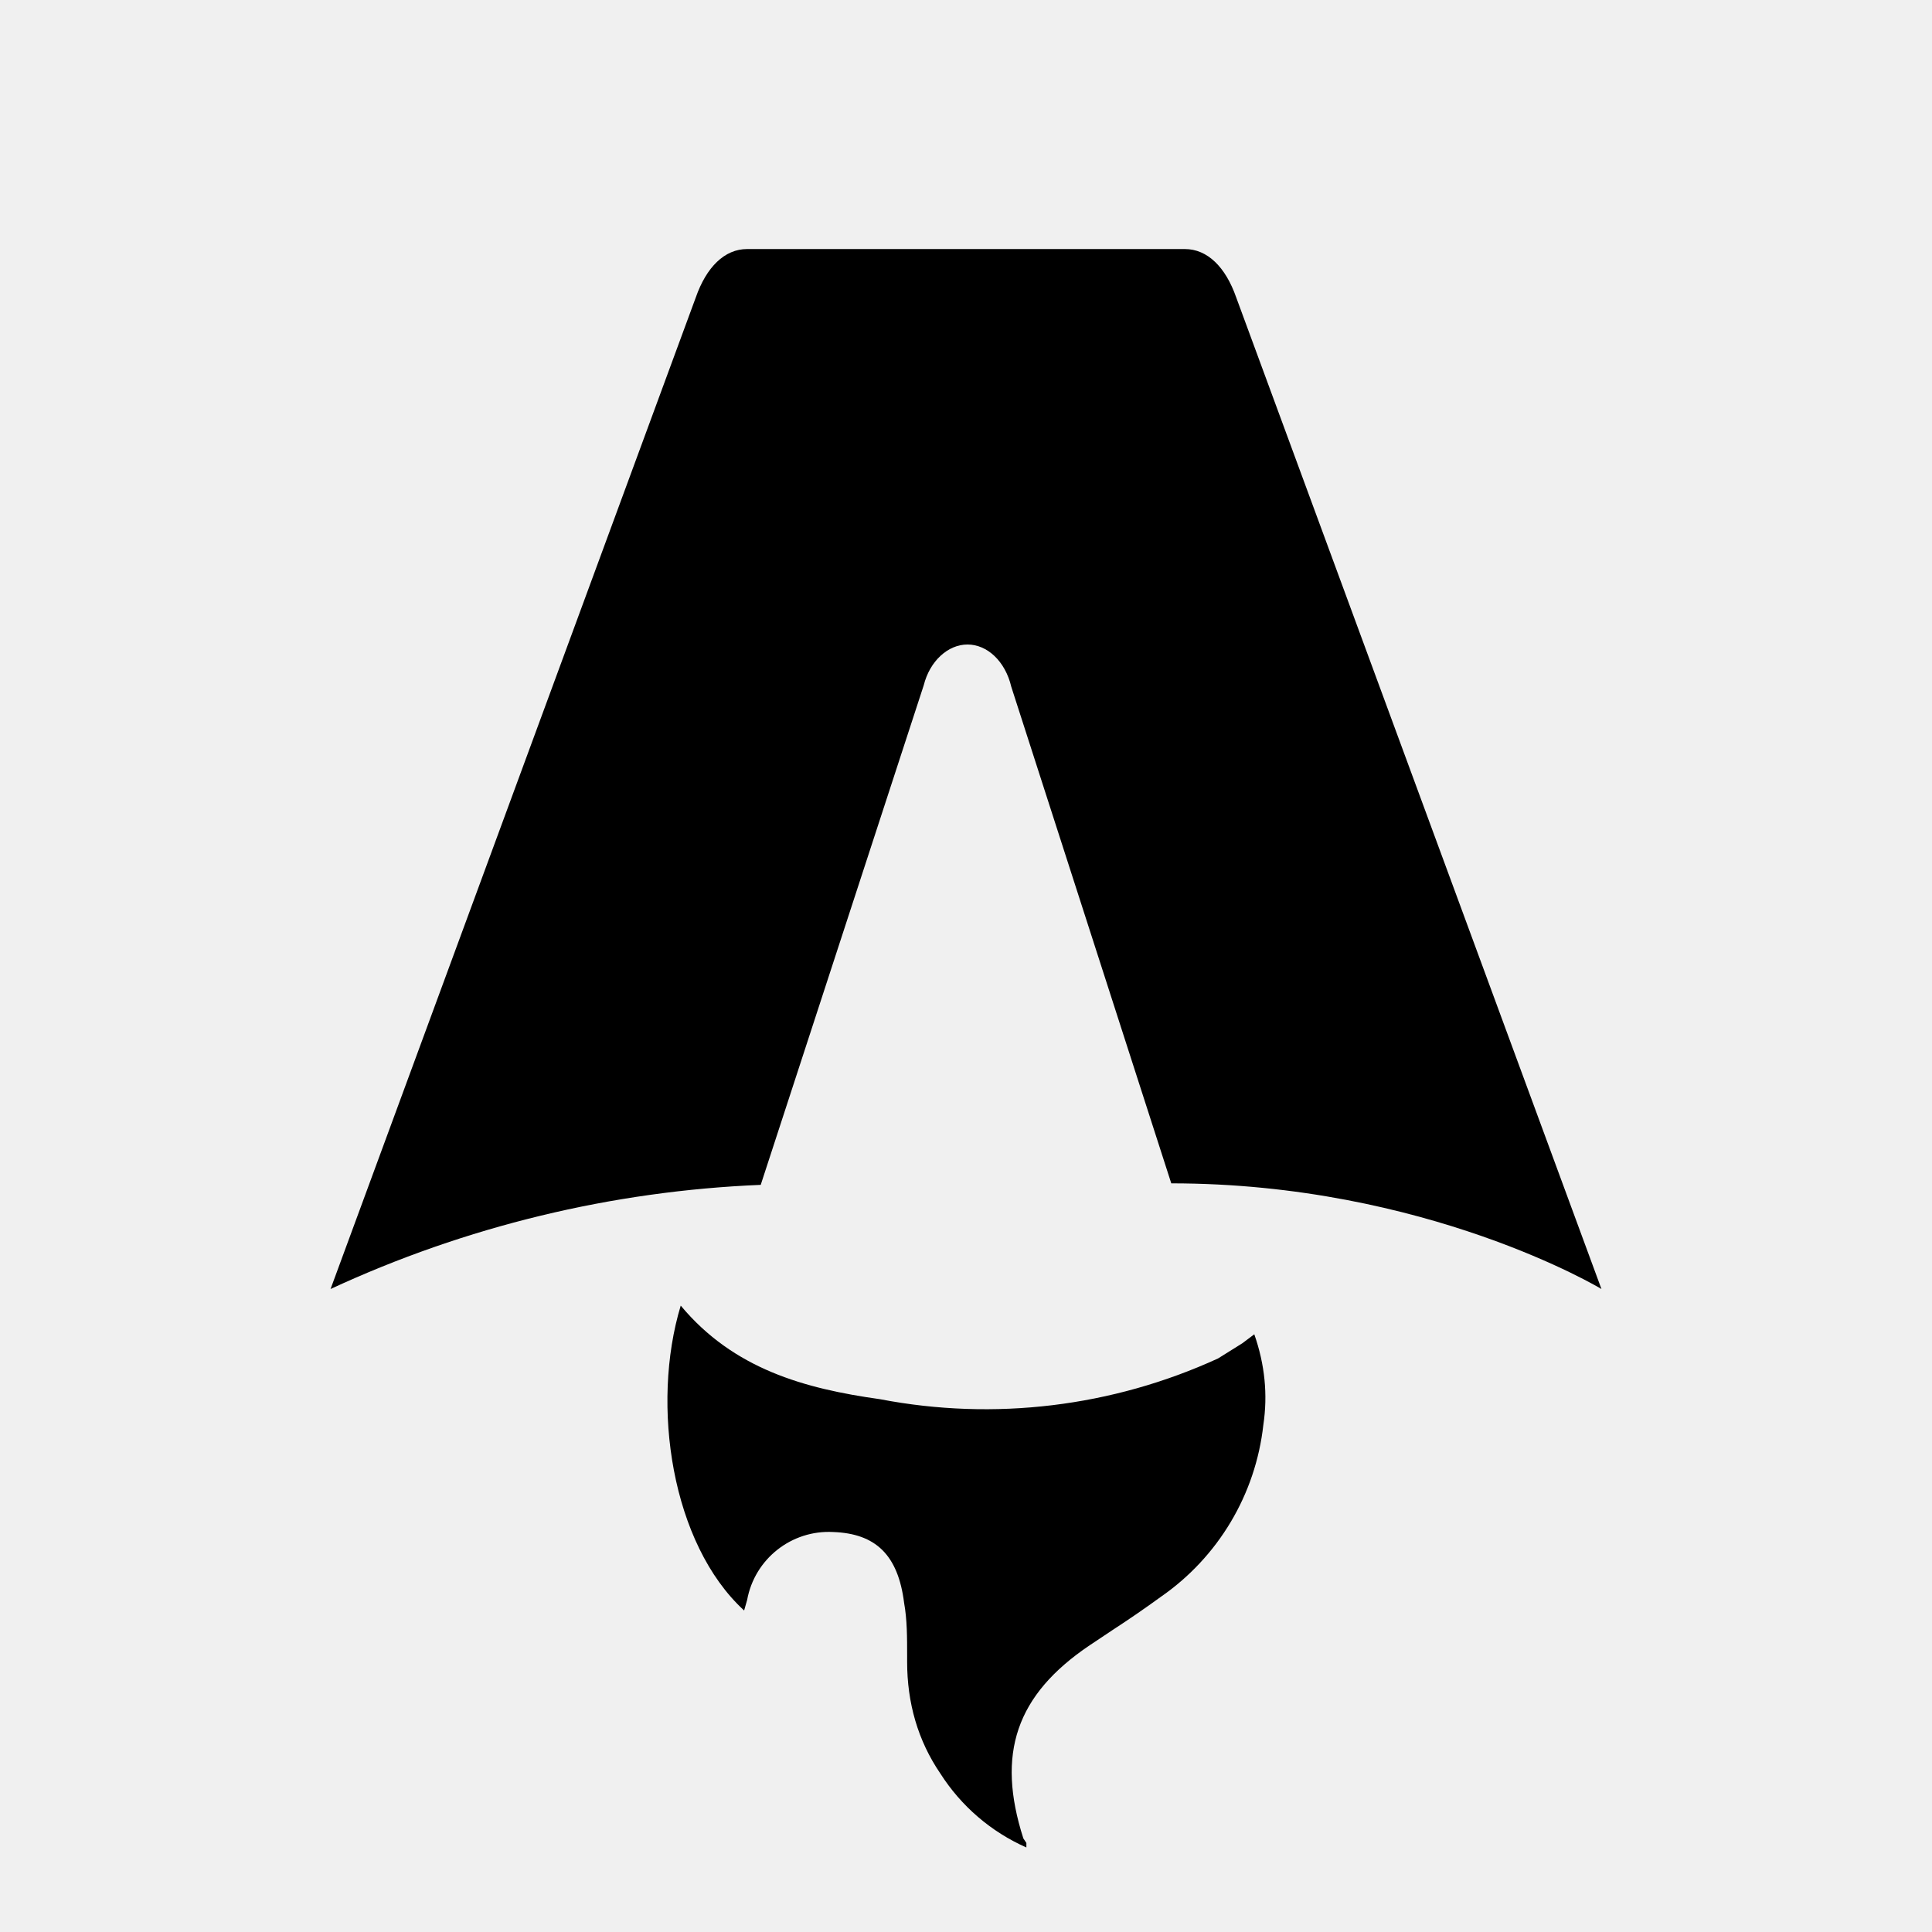
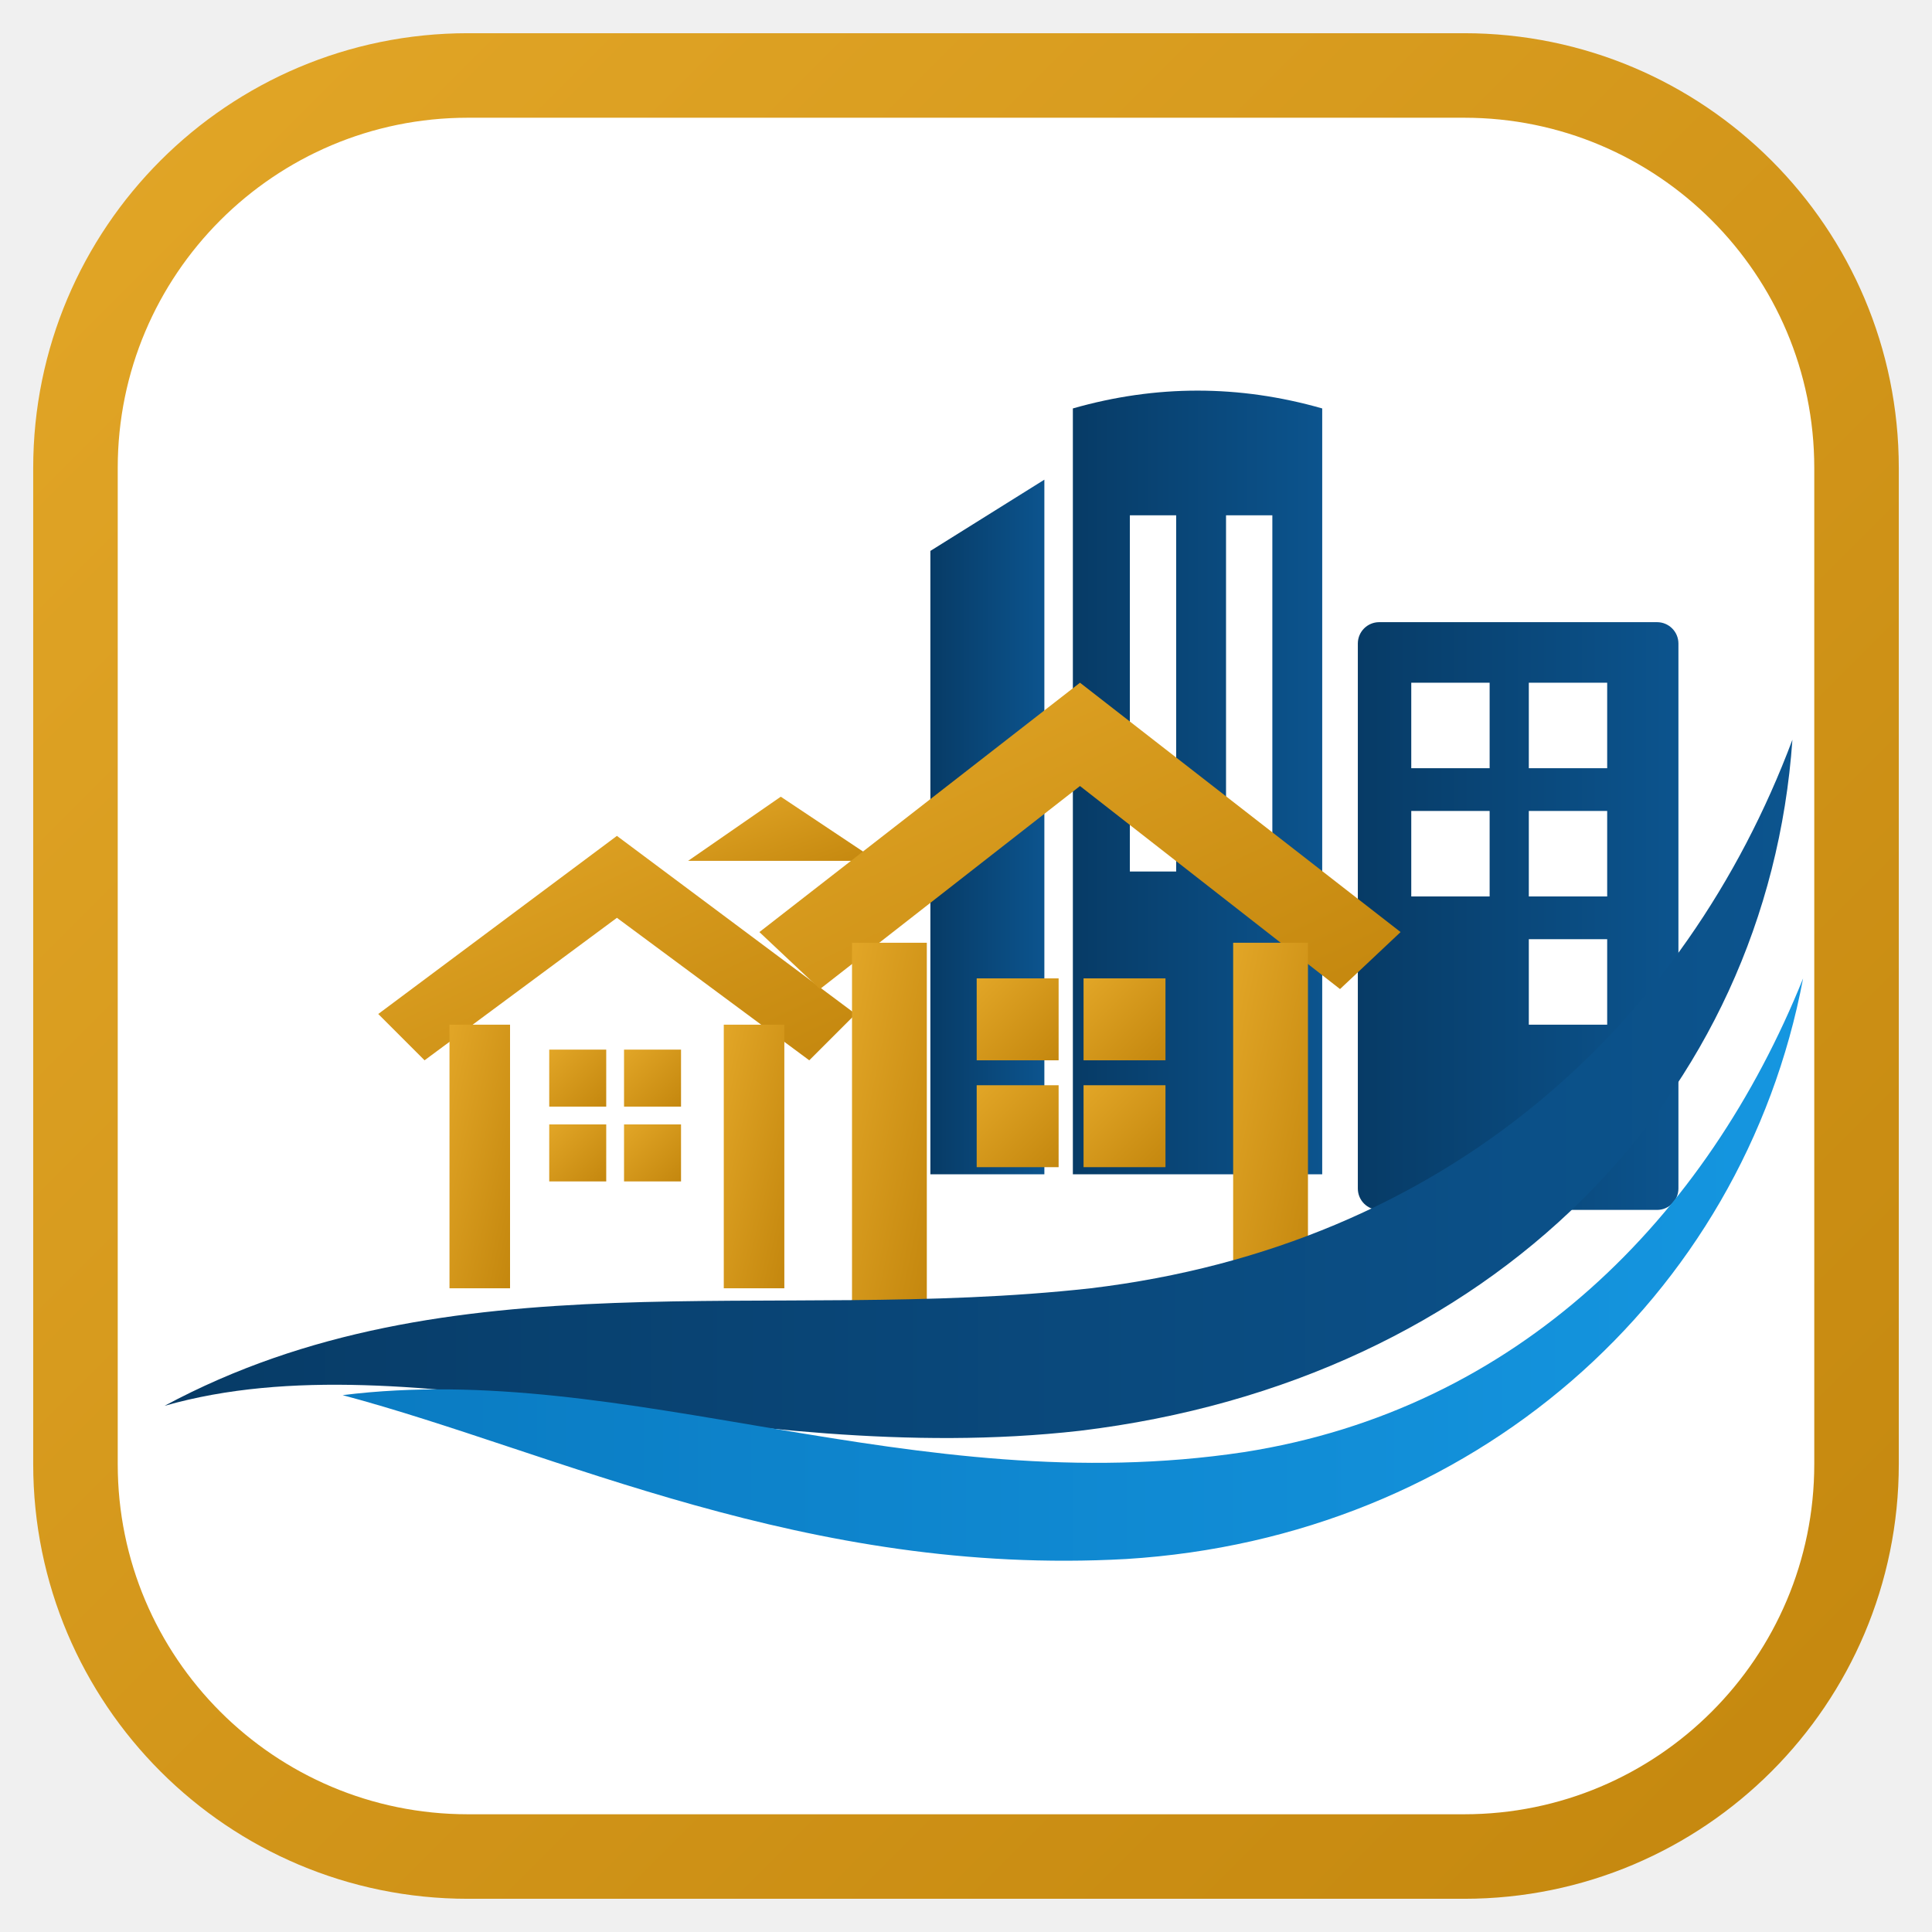
- <svg xmlns="http://www.w3.org/2000/svg" fill="none" viewBox="0 0 128 128">
-   <path d="M50.4 78.5a75.1 75.1 0 0 0-28.5 6.9l24.2-65.7c.7-2 1.9-3.2 3.4-3.2h29c1.5 0 2.7 1.2 3.4 3.2l24.2 65.7s-11.6-7-28.5-7L67 45.5c-.4-1.7-1.6-2.8-2.9-2.8-1.3 0-2.5 1.1-2.9 2.7L50.4 78.5Zm-1.1 28.2Zm-4.2-20.2c-2 6.6-.6 15.8 4.2 20.2a17.5 17.5 0 0 1 .2-.7 5.5 5.5 0 0 1 5.7-4.5c2.8.1 4.3 1.5 4.7 4.7.2 1.1.2 2.3.2 3.5v.4c0 2.7.7 5.2 2.2 7.4a13 13 0 0 0 5.7 4.9v-.3l-.2-.3c-1.8-5.6-.5-9.5 4.4-12.8l1.5-1a73 73 0 0 0 3.2-2.2 16 16 0 0 0 6.8-11.4c.3-2 .1-4-.6-6l-.8.6-1.6 1a37 37 0 0 1-22.4 2.7c-5-.7-9.7-2-13.2-6.2Z" />
-   <style>
-         path { fill: #000; }
-         @media (prefers-color-scheme: dark) {
-             path { fill: #FFF; }
-         }
-     </style>
+ <svg xmlns="http://www.w3.org/2000/svg" width="64" height="64" viewBox="0 0 64 64" role="img" aria-label="Doce Mar Holiday Homes">
+   <defs>
+     <linearGradient id="goldGrad" x1="0%" y1="0%" x2="100%" y2="100%">
+       <stop offset="0%" stop-color="#E2A627" />
+       <stop offset="100%" stop-color="#C4870E" />
+     </linearGradient>
+     <linearGradient id="blueDark" x1="0%" y1="0%" x2="100%" y2="0%">
+       <stop offset="0%" stop-color="#073B66" />
+       <stop offset="100%" stop-color="#0C548E" />
+     </linearGradient>
+     <linearGradient id="blueLight" x1="0%" y1="0%" x2="100%" y2="0%">
+       <stop offset="0%" stop-color="#0A7BC2" />
+       <stop offset="100%" stop-color="#1596E0" />
+     </linearGradient>
+   </defs>
+   <rect x="2.5" y="2.5" width="59" height="59" rx="13" ry="13" fill="#FFFFFF" stroke="url(#goldGrad)" stroke-width="2.8" />
+   <g transform="translate(32, 33) scale(1.18) translate(-32, -29)">
+     <g fill="url(#blueDark)">
+       <path d="M35 12.5 Q38.5 11.5 42 12.5 L42 34 L35 34 Z" />
+       <rect x="36.6" y="15.5" width="1.3" height="10" fill="#FFFFFF" />
+       <rect x="39.3" y="15.5" width="1.3" height="10" fill="#FFFFFF" />
+       <path d="M31 16.5 L34.2 14.5 L34.2 34 L31 34 Z" />
+       <rect x="43" y="18.5" width="9" height="16.5" rx="0.6" />
+       <rect x="44.5" y="20.2" width="2.2" height="2.4" fill="#FFFFFF" />
+       <rect x="47.8" y="20.2" width="2.2" height="2.4" fill="#FFFFFF" />
+       <rect x="44.5" y="23.8" width="2.2" height="2.4" fill="#FFFFFF" />
+       <rect x="47.8" y="23.8" width="2.2" height="2.4" fill="#FFFFFF" />
+       <rect x="47.8" y="27.4" width="2.2" height="2.4" fill="#FFFFFF" />
+     </g>
+     <g>
+       <path d="M15.5 29.5 L22.2 24.5 L28.9 29.5 L27.6 30.8 L22.2 26.8 L16.8 30.8 Z" fill="url(#goldGrad)" />
+       <rect x="17.5" y="29.8" width="1.7" height="7.4" fill="url(#goldGrad)" />
+       <rect x="25.2" y="29.8" width="1.7" height="7.4" fill="url(#goldGrad)" />
+       <rect x="20.3" y="30.5" width="1.6" height="1.6" fill="url(#goldGrad)" />
+       <rect x="22.4" y="30.5" width="1.6" height="1.6" fill="url(#goldGrad)" />
+       <rect x="20.3" y="32.6" width="1.6" height="1.6" fill="url(#goldGrad)" />
+       <rect x="22.4" y="32.6" width="1.6" height="1.6" fill="url(#goldGrad)" />
+       <polygon points="24.2,25.2 29.5,25.2 26.8,23.4" fill="url(#goldGrad)" />
+       <path d="M26.2 27.2 L35.2 20.2 L44.2 27.2 L42.5 28.8 L35.2 23.1 L27.9 28.8 Z" fill="url(#goldGrad)" />
+       <rect x="28.8" y="27.5" width="2.1" height="10.2" fill="url(#goldGrad)" />
+       <rect x="39.5" y="27.5" width="2.1" height="10.2" fill="url(#goldGrad)" />
+       <rect x="32.3" y="28.5" width="2.3" height="2.3" fill="url(#goldGrad)" />
+       <rect x="35.3" y="28.5" width="2.3" height="2.3" fill="url(#goldGrad)" />
+       <rect x="32.3" y="31.5" width="2.3" height="2.3" fill="url(#goldGrad)" />
+       <rect x="35.3" y="31.5" width="2.3" height="2.3" fill="url(#goldGrad)" />
+     </g>
+     <path d="M9.5 40.5 C17.5 36.2, 26.5 38.2, 35.5 37.2 C45.5 36.0, 52.2 29.8, 55.2 21.8 C54.5 31.8, 46.8 39.8, 35.2 41.2 C25.5 42.3, 16.5 38.5, 9.5 40.5 Z" fill="url(#blueDark)" />
+     <path d="M14.5 40.2 C22.5 39.2, 30.5 43.2, 39.8 41.8 C47.5 40.6, 52.8 35.2, 55.5 28.5 C53.8 37.5, 46.2 44.2, 36.5 44.8 C27.5 45.3, 20.5 41.8, 14.5 40.2 Z" fill="url(#blueLight)" />
+   </g>
</svg>
